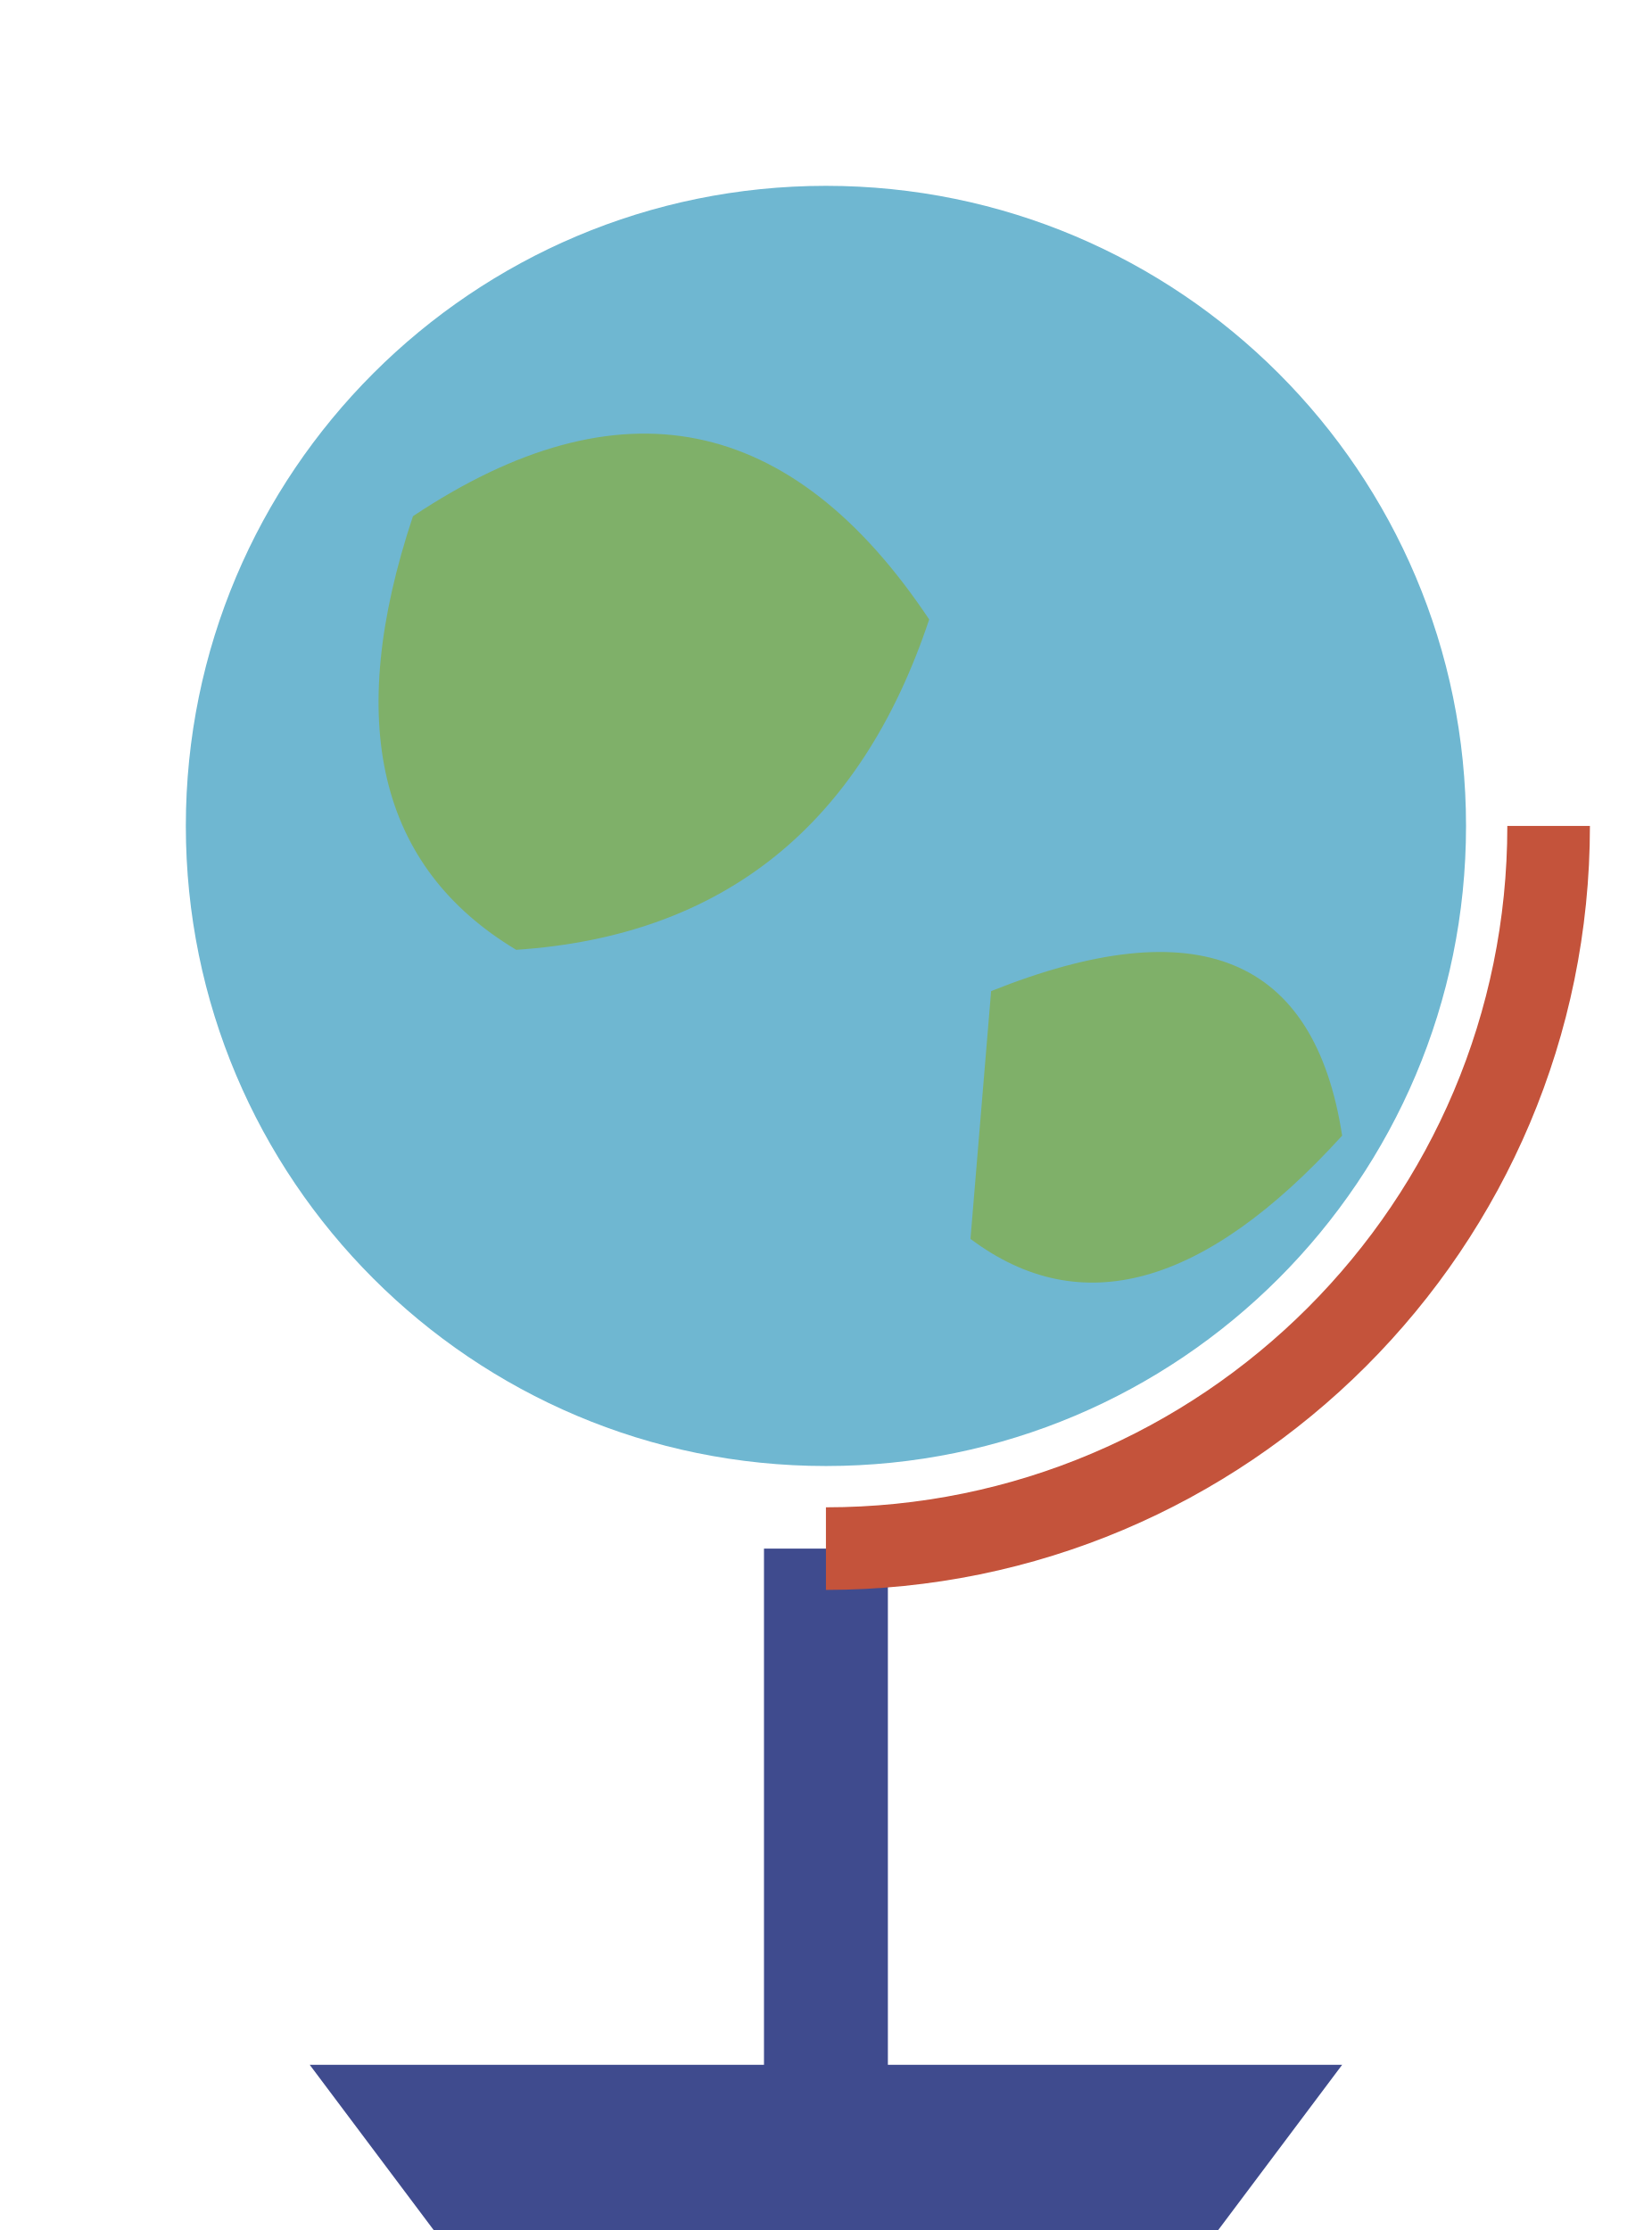
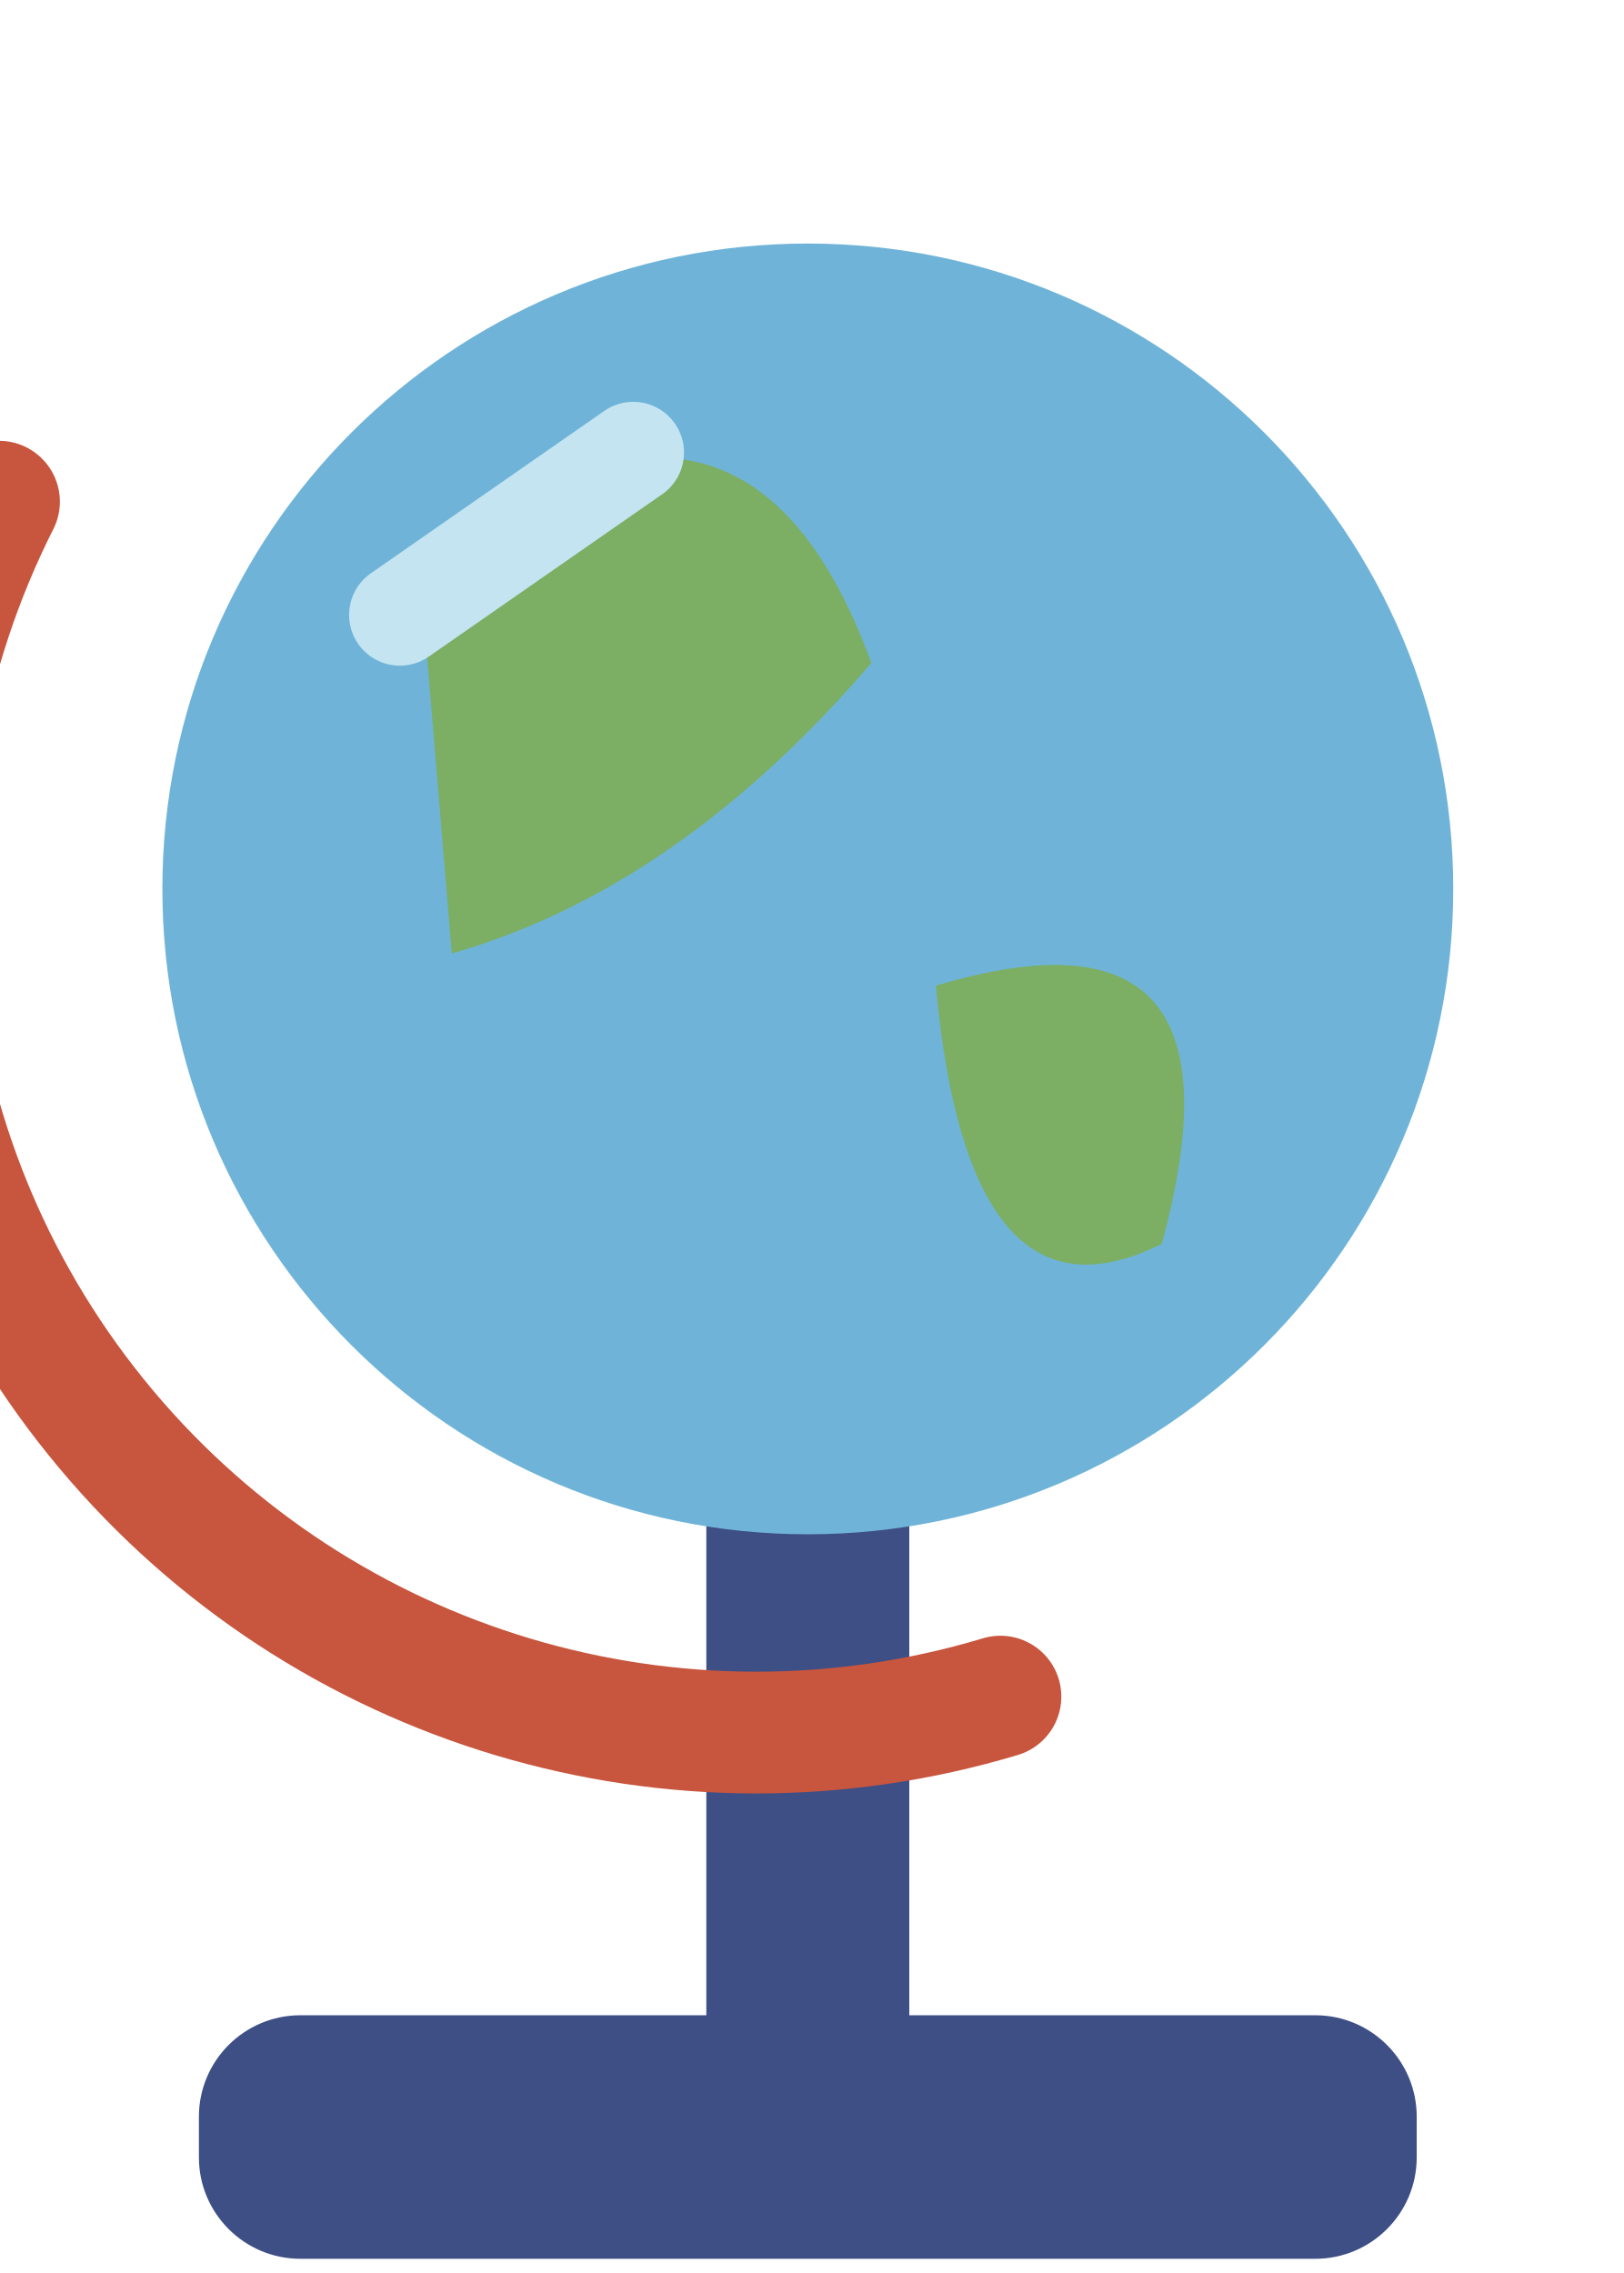
- <svg xmlns="http://www.w3.org/2000/svg" width="160" height="216" viewBox="0 0 160 216">
-   <path d="M30 200 L130 200 L118 216 L42 216 Z" fill="#3f4b8e" />
-   <rect x="74" y="150" width="12" height="54" fill="#3f4b8e" />
-   <path d="M150 80 A70 70 0 0 1 80 150" fill="none" stroke="#c4533b" stroke-width="8" />
-   <circle cx="80" cy="80" r="62" fill="#6fb7d1" />
-   <path d="M40 50 Q70 30 90 60 Q80 90 50 92 Q30 80 40 50 Z" fill="#7fb069" />
-   <path d="M96 96 Q126 84 130 110 Q110 132 94 120 Z" fill="#7fb069" />
+ <svg xmlns="http://www.w3.org/2000/svg" width="80" height="112" viewBox="0 0 80 112">
+   <rect x="9.8" y="99.3" width="60" height="12" rx="5" fill="#3e4f86" />
+   <rect x="34.8" y="71.6" width="10" height="35.7" rx="3" fill="#3e4f86" />
+   <circle cx="39.8" cy="43.8" r="31.8" fill="#6fb4d8" />
+   <path d="M20.67 27.9 Q36.57 15.18 42.93 32.67 Q33.39 43.8 22.26 46.98 Z" fill="#7cae64" />
+   <path d="M46.11 48.57 Q62.01 43.8 57.24 61.29 Q47.7 66.06 46.11 48.57 Z" fill="#7cae64" />
+   <path d="M-0.05 24.72 A41.8 41.8 0 0 0 49.29 83.6" fill="none" stroke="#c8553d" stroke-width="6" stroke-linecap="round" stroke-linejoin="round" />
+   <path d="M19.7 30.3 L31.2 22.3" fill="none" stroke="#c4e4f2" stroke-width="5" stroke-linecap="round" stroke-linejoin="round" />
</svg>
